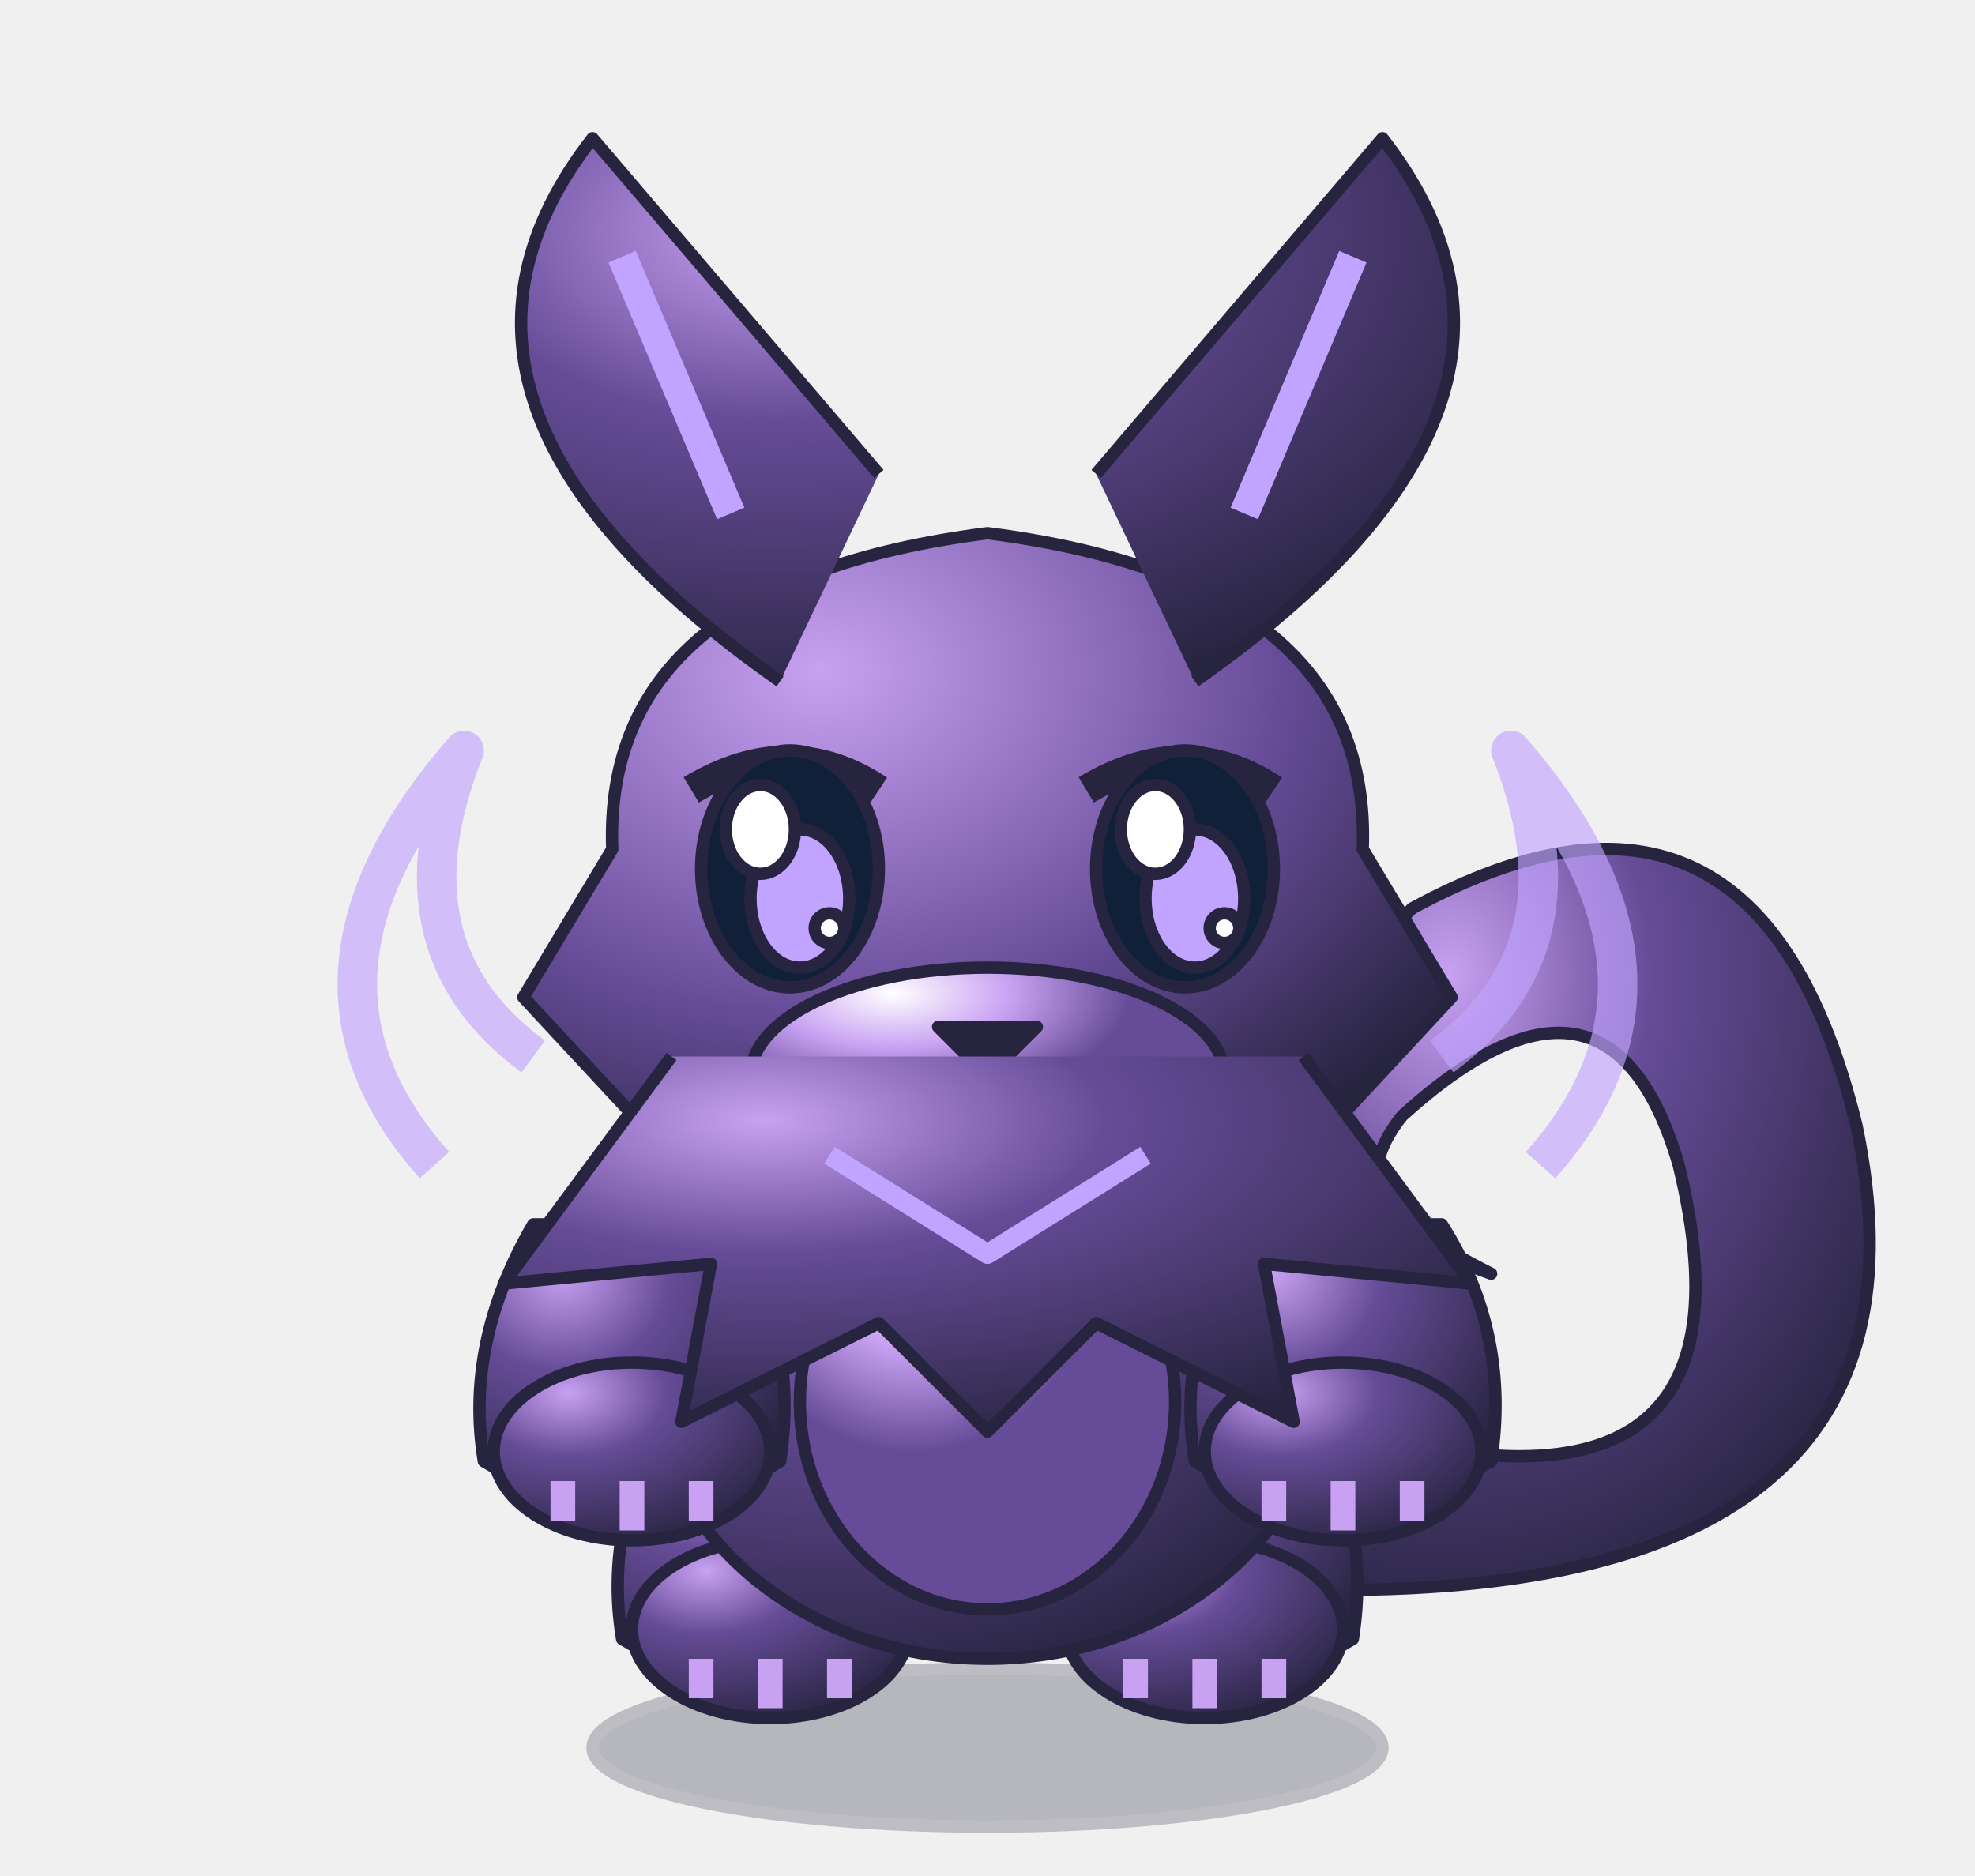
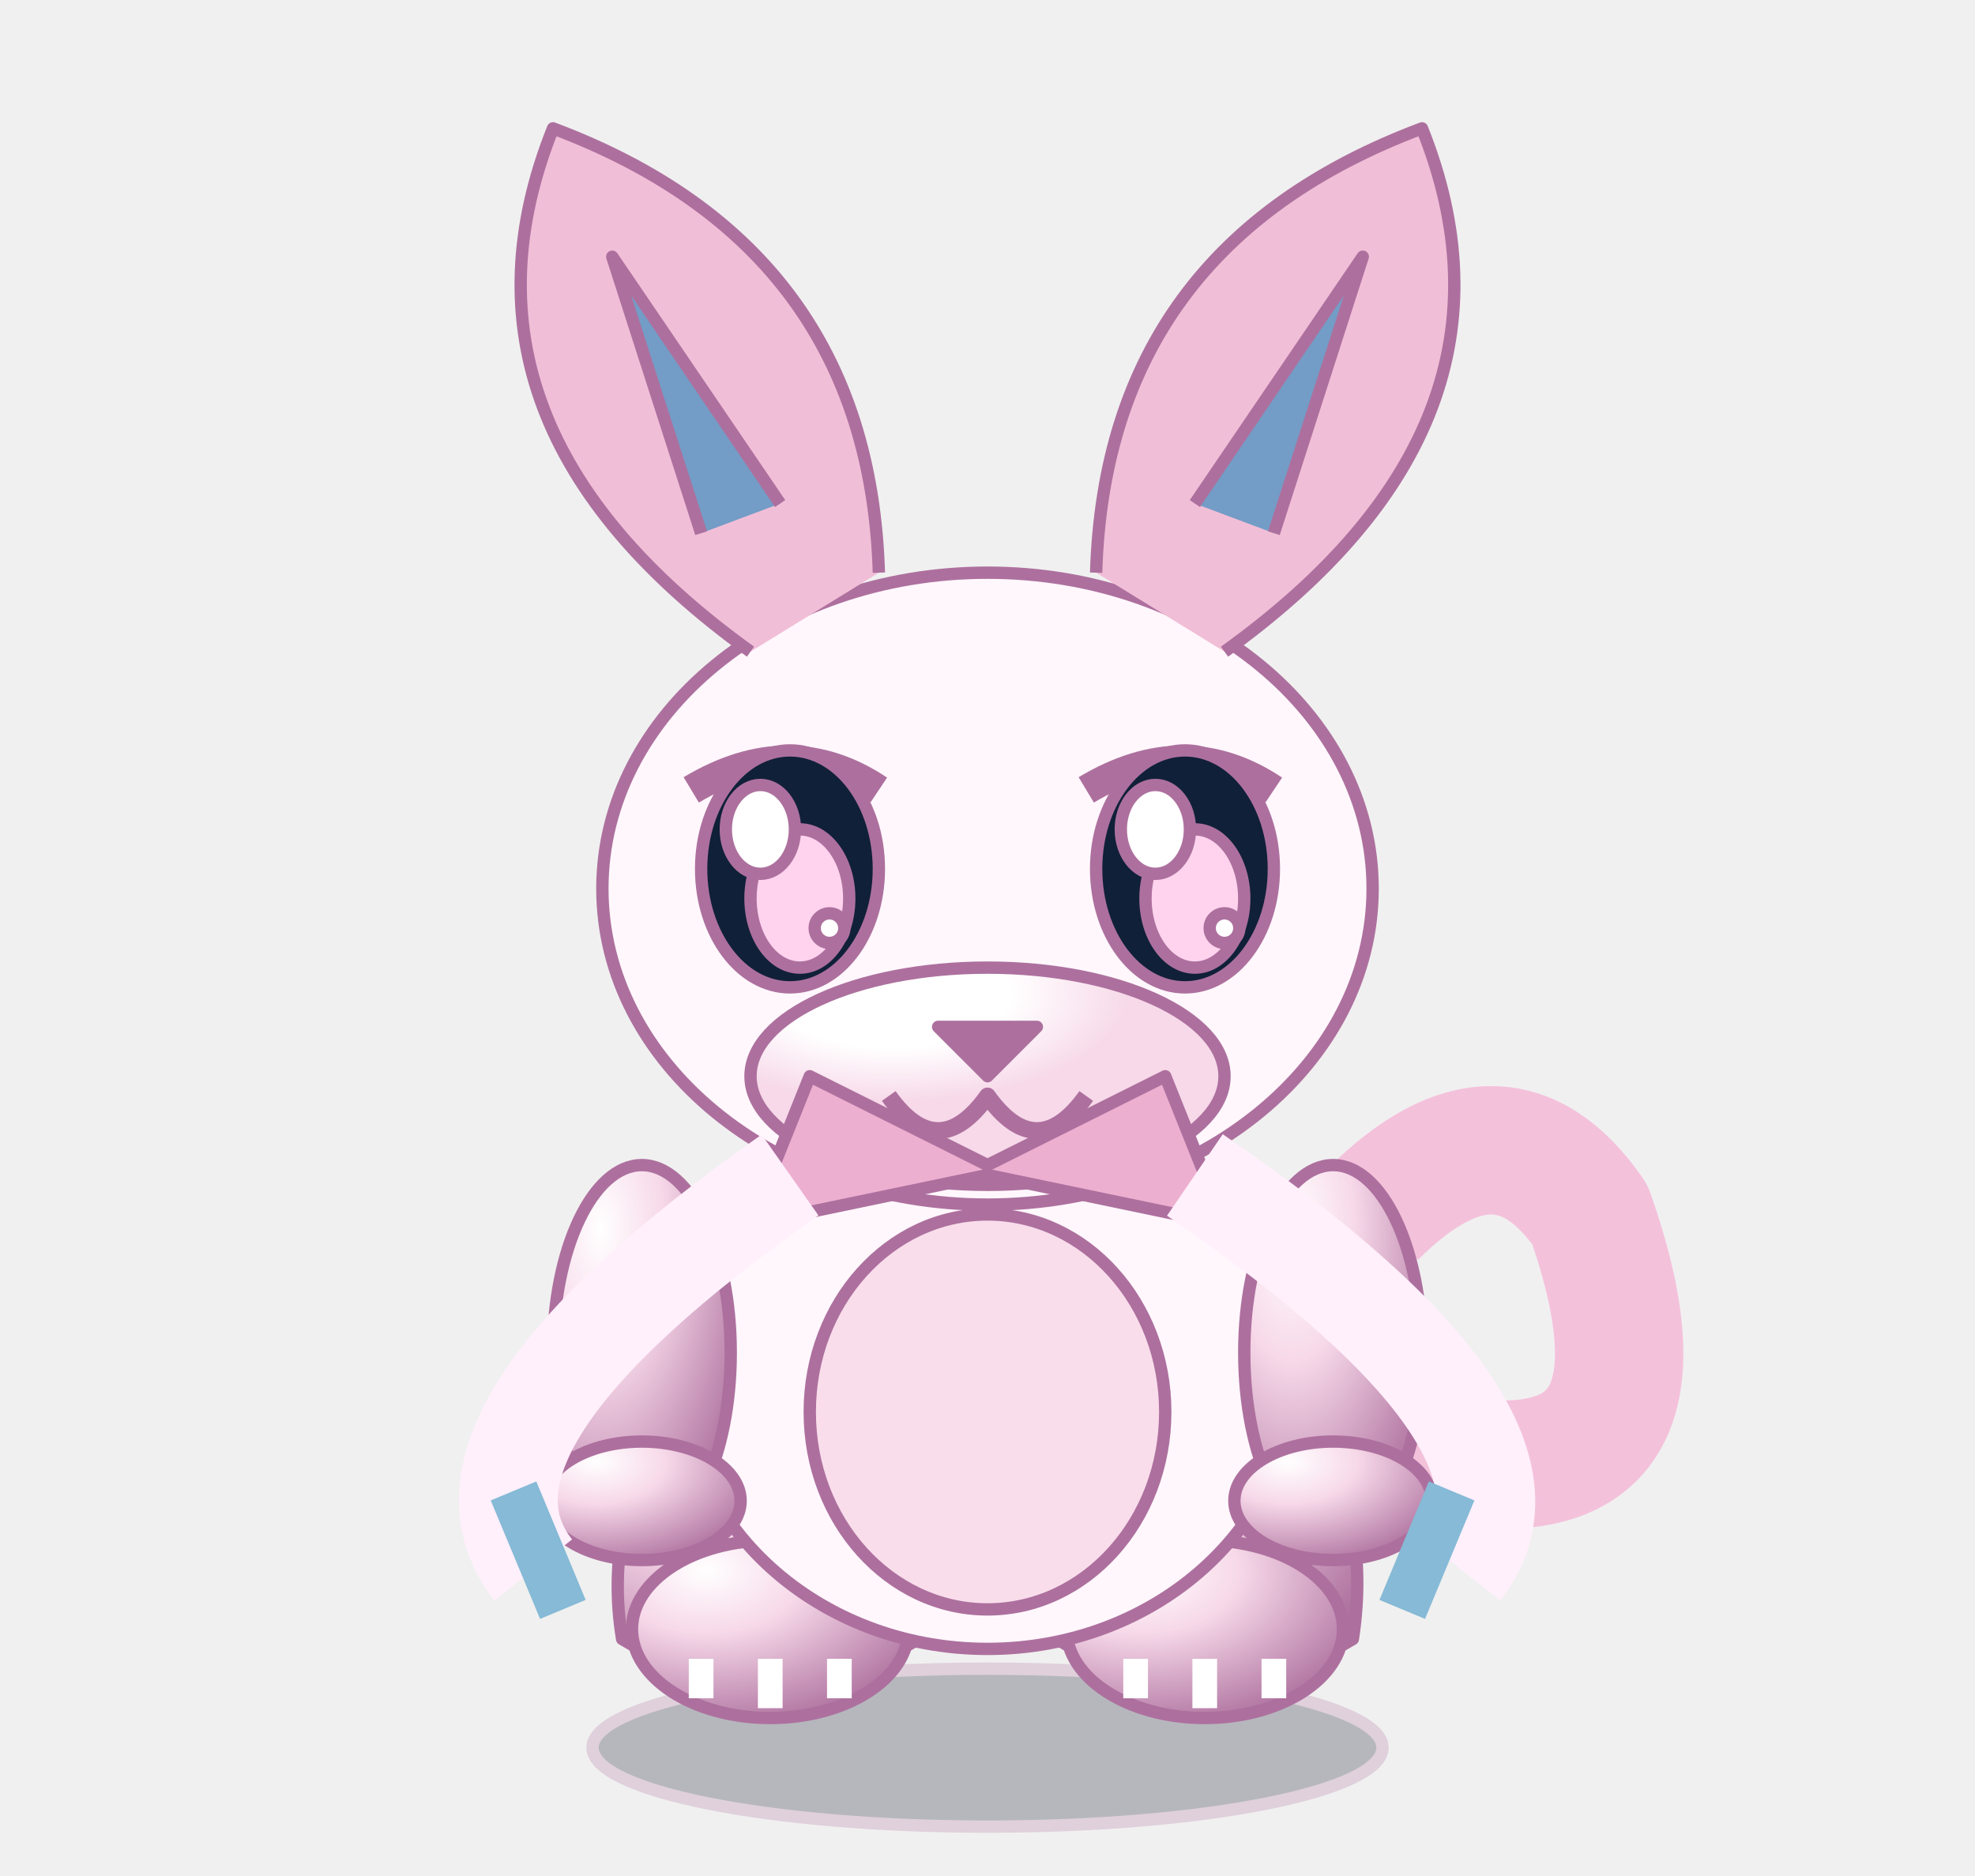
<svg xmlns="http://www.w3.org/2000/svg" viewBox="0 0 200 190">
  <defs>
    <radialGradient id="duskveil-down-body" cx="27%" cy="17%" r="92%">
-       <stop stop-color="#c8a1f2" />
-       <stop offset=".38" stop-color="#664c98" />
-       <stop offset="1" stop-color="#272440" />
+       <stop stop-color="#ffffff" />
+       <stop offset=".38" stop-color="#f7d9e9" />
+       <stop offset="1" stop-color="#ad709e" />
    </radialGradient>
    <radialGradient id="duskveil-down-face" cx="32%" cy="20%" r="83%">
-       <stop stop-color="#c8a1f2" />
-       <stop offset=".6" stop-color="#664c98" />
-       <stop offset="1" stop-color="#272440" />
+       <stop stop-color="#ffffff" />
+       <stop offset=".6" stop-color="#f7d9e9" />
+       <stop offset="1" stop-color="#ad709e" />
    </radialGradient>
    <radialGradient id="duskveil-down-pearl" cx="30%" cy="12%">
      <stop stop-color="#ffffff" />
-       <stop offset=".5" stop-color="#c8a1f2" />
-       <stop offset="1" stop-color="#664c98" />
+       <stop offset=".5" stop-color="#ffffff" />
+       <stop offset="1" stop-color="#f7d9e9" />
    </radialGradient>
    <linearGradient id="duskveil-down-jewel" x2=".8" y2="1">
      <stop stop-color="#ffffff" />
-       <stop offset=".28" stop-color="#c1a4ff" />
-       <stop offset="1" stop-color="#664c98" />
+       <stop offset=".28" stop-color="#ffd3ee" />
+       <stop offset="1" stop-color="#f7d9e9" />
    </linearGradient>
    <radialGradient id="duskveil-down-shine">
      <stop stop-color="#ffffff" />
-       <stop offset=".4" stop-color="#c1a4ff" />
-       <stop offset="1" stop-color="#664c98" />
+       <stop offset=".4" stop-color="#ffd3ee" />
+       <stop offset="1" stop-color="#f7d9e9" />
    </radialGradient>
  </defs>
-   <g stroke="#272440" stroke-width="1.25" stroke-linejoin="round">
+   <g stroke="#ad709e" stroke-width="1.25" stroke-linejoin="round">
    <ellipse class="fighter-shadow" cx="100" cy="177" rx="40" ry="8" fill="#060d24" opacity=".25" />
    <g class="fighter-character">
      <g class="fighter-tail">
-         <path d="M131 143q49 16 39-25-7-24-28-5-8 10 9 16-30-15-8-37 35-19 45 22 10 48-55 47Z" fill="url(#duskveil-down-body)" />
+         <path d="M130 143q44 17 31-20-9-13-22 0" stroke="#f4c1db" stroke-width="13" fill="none" />
      </g>
-       <g class="fighter-wings">
-         <path d="M44 118q-17-19 3-42-8 20 7 31m102 11q17-19-3-42 8 20-7 31" stroke="#c1a4ff" fill="none" opacity=".65" stroke-width="4" />
-       </g>
+       <g class="fighter-wings" />
      <g class="fighter-legL">
        <path d="M68 142q-7 12-5 24 15 9 30 0 2-13-5-24Z" fill="url(#duskveil-down-body)" />
        <ellipse cx="78" cy="165" rx="14" ry="9" fill="url(#duskveil-down-body)" />
-         <path d="m71 168v4m7-4v5m7-5v4" stroke="#c8a1f2" stroke-width="2.5" />
+         <path d="m71 168v4m7-4v5m7-5v4" stroke="#ffffff" stroke-width="2.5" />
      </g>
      <g class="fighter-legR">
        <path d="M112 142q-7 12-5 24 15 9 30 0 2-13-5-24Z" fill="url(#duskveil-down-body)" />
        <ellipse cx="122" cy="165" rx="14" ry="9" fill="url(#duskveil-down-body)" />
-         <path d="m115 168v4m7-4v5m7-5v4" stroke="#c8a1f2" stroke-width="2.5" />
+         <path d="m115 168v4m7-4v5m7-5v4" stroke="#ffffff" stroke-width="2.5" />
      </g>
      <g class="fighter-torso">
-         <ellipse cx="100" cy="139" rx="34" ry="29" fill="url(#duskveil-down-body)" />
-         <ellipse cx="100" cy="142" rx="19" ry="21" fill="url(#duskveil-down-pearl)" />
-         <path d="M76 120q16-10 27-7" stroke="#c8a1f2" stroke-width="3" opacity=".65" fill="none" />
+         <ellipse cx="100" cy="139" rx="31" ry="28" fill="#fff7fc" />
+         <ellipse cx="100" cy="143" rx="18" ry="20" fill="#f9ddeb" />
      </g>
      <g class="fighter-armL">
-         <path d="M54 124q-7 12-5 24 15 9 30 0 2-13-5-24Z" fill="url(#duskveil-down-body)" />
-         <ellipse cx="64" cy="147" rx="14" ry="9" fill="url(#duskveil-down-body)" />
-         <path d="m57 150v4m7-4v5m7-5v4" stroke="#c8a1f2" stroke-width="2.5" />
+         <ellipse cx="65" cy="137" rx="9" ry="19" fill="url(#duskveil-down-body)" />
+         <ellipse cx="65" cy="152" rx="10" ry="6" fill="url(#duskveil-down-body)" />
      </g>
      <g class="fighter-armR">
-         <path d="M126 124q-7 12-5 24 15 9 30 0 2-13-5-24Z" fill="url(#duskveil-down-body)" />
-         <ellipse cx="136" cy="147" rx="14" ry="9" fill="url(#duskveil-down-body)" />
-         <path d="m129 150v4m7-4v5m7-5v4" stroke="#c8a1f2" stroke-width="2.5" />
+         <ellipse cx="135" cy="137" rx="9" ry="19" fill="url(#duskveil-down-body)" />
+         <ellipse cx="135" cy="152" rx="10" ry="6" fill="url(#duskveil-down-body)" />
      </g>
      <g class="fighter-face">
        <g class="fighter-head">
-           <path d="M62 86q-1-27 38-32 39 5 38 32l9 15-13 14-34 9-34-9-13-14Z" fill="url(#duskveil-down-face)" />
+           <ellipse cx="100" cy="90" rx="39" ry="32" fill="#fff7fc" />
          <ellipse cx="100" cy="109" rx="24" ry="11" fill="url(#duskveil-down-pearl)" />
-           <path d="m95 104 5 5 5-5Z" fill="#272440" />
-           <path d="M90 111q5 7 10 0 5 7 10 0" stroke="#272440" fill="none" stroke-width="1.7" />
+           <path d="m95 104 5 5 5-5Z" fill="#ad709e" />
+           <path d="M90 111q5 7 10 0 5 7 10 0" stroke="#ad709e" fill="none" stroke-width="1.7" />
        </g>
        <g class="fighter-ears">
-           <path d="M79 69Q39 41 60 14l29 34m32 21q40-28 19-55l-29 34" fill="url(#duskveil-down-body)" />
-           <path d="m63 26 11 26m63-26-11 26" stroke="#c1a4ff" fill="none" stroke-width="3" />
+           <path d="M76 66Q44 43 56 13q32 12 33 45m35 8q32-23 20-53-32 12-33 45" fill="#f1bed7" />
+           <path d="M71 54 62 26l17 25m50 3 9-28-17 25" fill="#739cc6" />
        </g>
        <g class="fighter-eyes">
-           <path d="M70 80q10-6 19 0" stroke="#272440" stroke-width="3" fill="none" />
+           <path d="M70 80q10-6 19 0" stroke="#ad709e" stroke-width="3" fill="none" />
          <ellipse cx="80" cy="88" rx="9" ry="12" fill="#102038" />
-           <ellipse cx="81" cy="91" rx="5" ry="7" fill="#c1a4ff" />
+           <ellipse cx="81" cy="91" rx="5" ry="7" fill="#ffd3ee" />
          <ellipse cx="77" cy="84" rx="3.5" ry="4.5" fill="#ffffff" />
          <circle cx="84" cy="94" r="1.5" fill="#fff" />
-           <path d="M110 80q10-6 19 0" stroke="#272440" stroke-width="3" fill="none" />
+           <path d="M110 80q10-6 19 0" stroke="#ad709e" stroke-width="3" fill="none" />
          <ellipse cx="120" cy="88" rx="9" ry="12" fill="#102038" />
-           <ellipse cx="121" cy="91" rx="5" ry="7" fill="#c1a4ff" />
+           <ellipse cx="121" cy="91" rx="5" ry="7" fill="#ffd3ee" />
          <ellipse cx="117" cy="84" rx="3.5" ry="4.5" fill="#ffffff" />
          <circle cx="124" cy="94" r="1.5" fill="#fff" />
        </g>
        <g class="fighter-flame" />
      </g>
      <g class="fighter-scarf">
-         <path d="M68 107 51 130l21-2-3 16 20-10 11 11 11-11 20 10-3-16 21 2-17-23" fill="url(#duskveil-down-body)" />
-         <path d="m84 117 16 10 16-10" stroke="#c1a4ff" fill="none" stroke-width="2" />
+         <path d="m100 118-18-9-6 15 24-5 24 5-6-15Z" fill="#edafd0" />
+         <path d="M80 119q-37 26-26 40m67-40q38 26 27 40" stroke="#fff0fb" stroke-width="10" fill="none" />
+         <path d="m52 151 5 12m90-12-5 12" stroke="#86bad6" stroke-width="5" />
      </g>
    </g>
  </g>
</svg>
